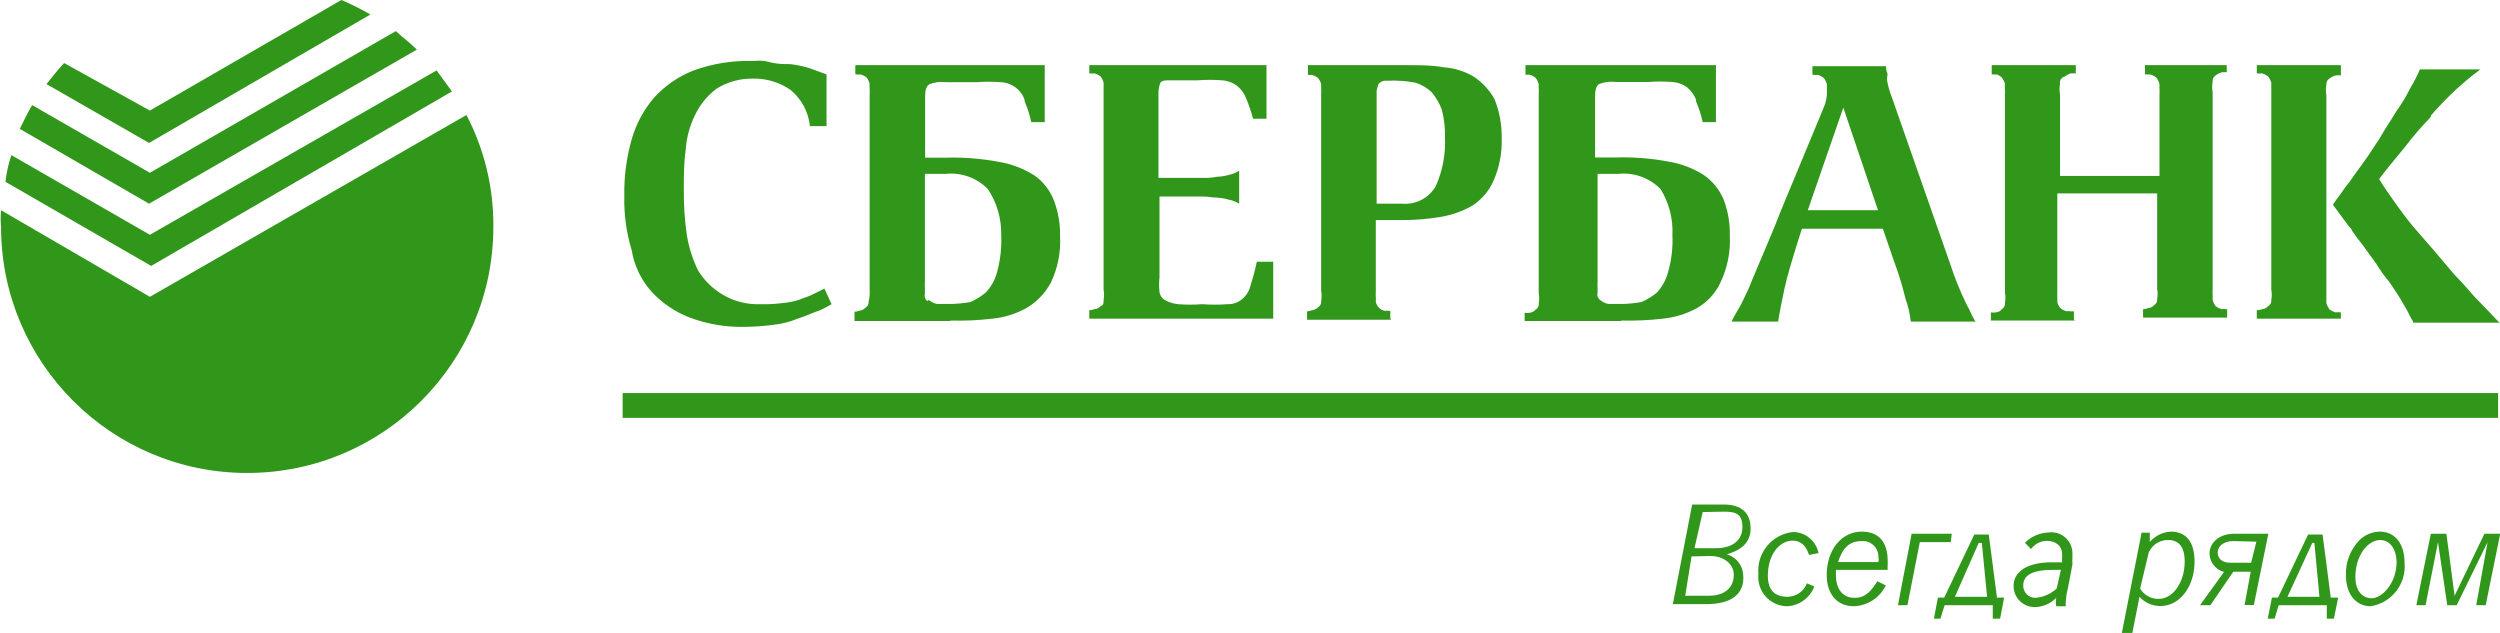
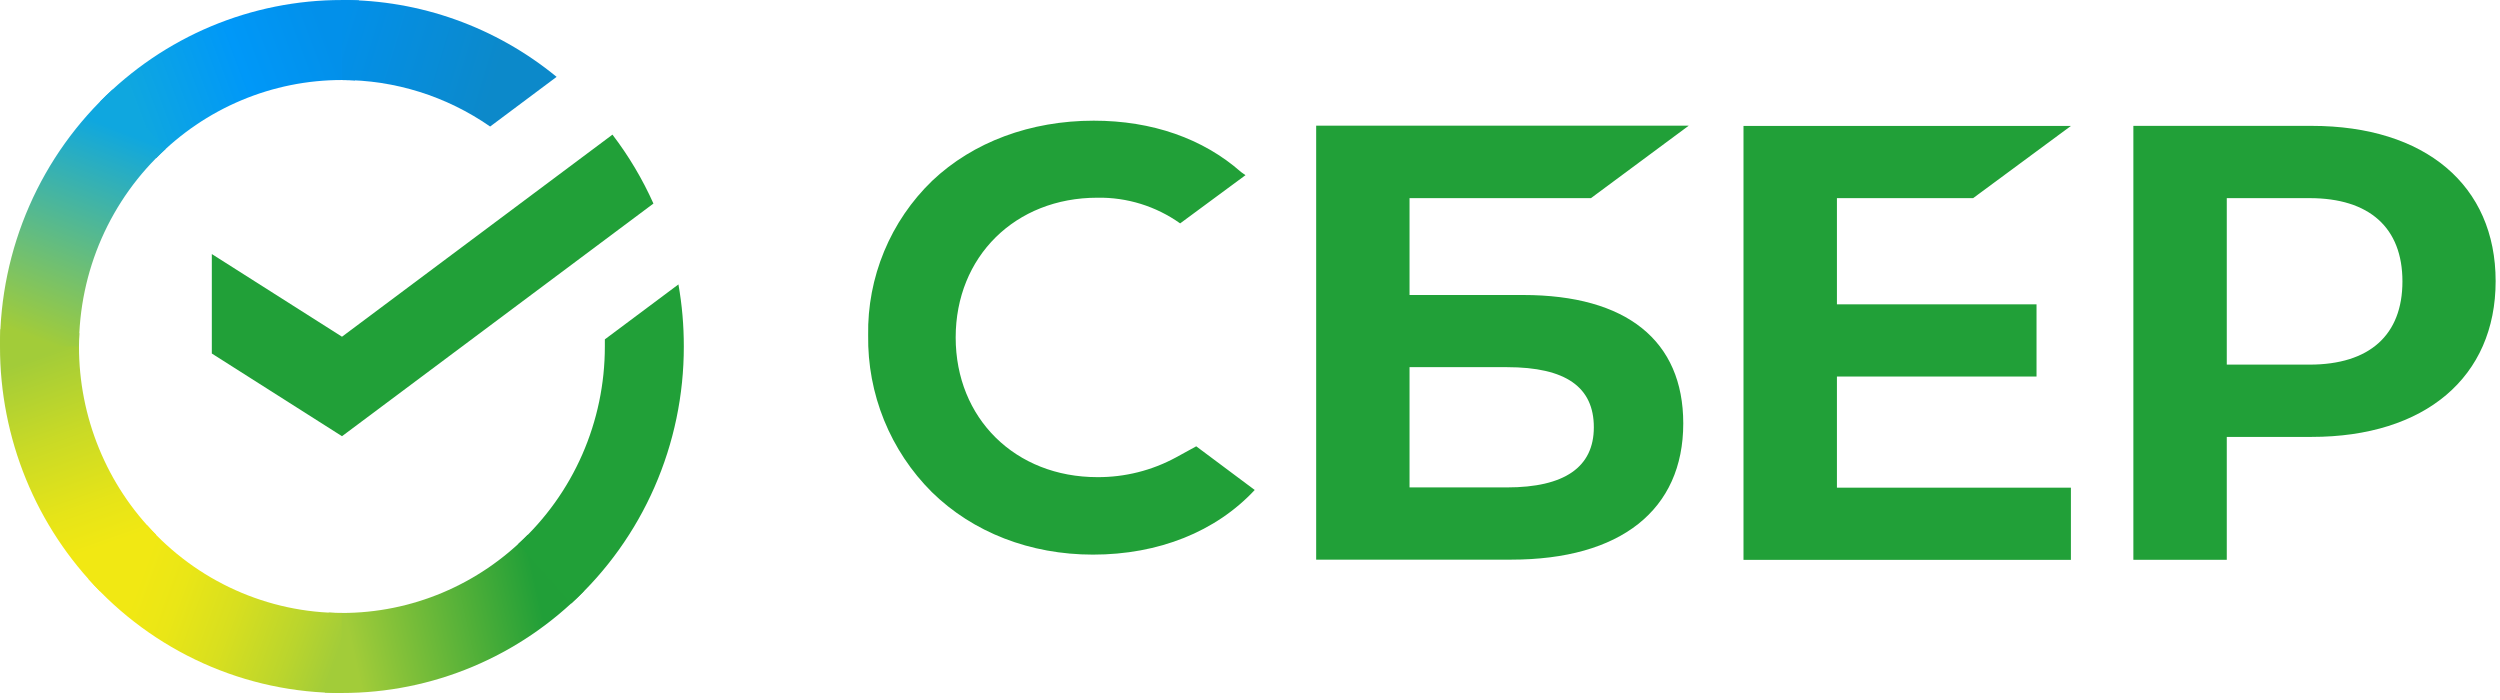
- <svg xmlns="http://www.w3.org/2000/svg" viewBox="0 0 118.93 30.11">
+ <svg xmlns="http://www.w3.org/2000/svg" width="118" height="33" viewBox="0 0 118 33" fill="none">
+   <path d="M28.908 6.355C29.675 7.359 30.324 8.451 30.842 9.607L16.142 20.589L9.998 16.686V11.991L16.142 15.893L28.908 6.355Z" fill="#21A038" />
+   <path d="M3.728 16.355C3.728 16.144 3.733 15.934 3.743 15.726L0.02 15.541C0.008 15.811 4.49931e-06 16.084 4.49931e-06 16.358C-0.002 18.506 0.415 20.632 1.226 22.615C2.037 24.599 3.227 26.401 4.727 27.917L7.368 25.242C6.213 24.077 5.297 22.692 4.673 21.166C4.048 19.641 3.727 18.006 3.728 16.355Z" fill="url(#paint0_linear)" />
+   <path d="M16.139 3.777C16.346 3.777 16.553 3.785 16.758 3.795L16.944 0.021C16.677 0.008 16.409 0.001 16.139 0.001C14.019 -0.001 11.92 0.421 9.961 1.242C8.003 2.064 6.224 3.27 4.727 4.791L7.368 7.467C8.518 6.297 9.884 5.368 11.39 4.735C12.895 4.102 14.509 3.776 16.139 3.777Z" fill="url(#paint1_linear)" />
+   <path d="M16.139 28.932C15.931 28.932 15.724 28.932 15.518 28.915L15.331 32.688C15.599 32.702 15.868 32.709 16.139 32.709C18.257 32.711 20.355 32.289 22.313 31.467C24.27 30.645 26.048 29.439 27.544 27.918L24.908 25.243C23.758 26.413 22.391 27.341 20.886 27.974C19.381 28.607 17.768 28.933 16.139 28.932Z" fill="url(#paint2_linear)" />
+   <path d="M23.134 5.972L26.272 3.628C23.404 1.275 19.824 -0.007 16.134 2.50536e-05V3.777C18.632 3.774 21.073 4.539 23.134 5.972Z" fill="url(#paint3_linear)" />
+   <path d="M32.276 16.355C32.278 15.372 32.193 14.391 32.022 13.424L28.549 16.018C28.549 16.13 28.549 16.242 28.549 16.355C28.55 18.112 28.186 19.85 27.482 21.456C26.778 23.061 25.748 24.499 24.461 25.676L26.966 28.482C28.64 26.951 29.978 25.08 30.893 22.99C31.808 20.901 32.279 18.64 32.276 16.355Z" fill="#21A038" />
+   <path d="M16.139 28.932C14.405 28.932 12.69 28.564 11.105 27.85C9.52 27.137 8.101 26.093 6.94 24.789L4.172 27.326C5.683 29.023 7.529 30.379 9.591 31.307C11.652 32.234 13.883 32.712 16.139 32.709V28.932Z" fill="url(#paint4_linear)" />
+   <path d="M7.816 7.033L5.312 4.227C3.638 5.758 2.299 7.629 1.384 9.718C0.469 11.807 -0.002 14.068 9.92661e-06 16.354H3.728C3.728 14.597 4.091 12.859 4.795 11.253C5.5 9.648 6.529 8.21 7.816 7.033Z" fill="url(#paint5_linear)" />
+   <path d="M93.13 9.353L97.747 5.944H82.293V26.427H97.747V23.018H86.703V17.772H96.124V14.363H86.703V9.353H93.13Z" fill="#21A038" />
+   <path d="M71.895 13.924H66.53V9.352H75.093L79.707 5.933H62.123V26.415H71.328C76.488 26.415 79.45 24.072 79.45 19.985C79.45 16.075 76.767 13.924 71.895 13.924ZM71.129 23.006H66.53V17.33H71.129C73.92 17.33 75.229 18.281 75.229 20.168C75.229 22.055 73.837 23.006 71.129 23.006Z" fill="#21A038" />
+   <path d="M109.107 5.941H100.695V26.424H105.104V20.622H109.107C114.474 20.622 117.794 17.792 117.794 13.27C117.794 8.749 114.474 5.941 109.107 5.941ZM109.014 17.21H105.104V9.352H109.014C111.837 9.352 113.395 10.749 113.395 13.283C113.395 15.817 111.837 17.21 109.014 17.21Z" fill="#21A038" />
+   <path d="M55.506 21.59C54.367 22.208 53.091 22.528 51.796 22.521C47.92 22.521 45.108 19.748 45.108 15.929C45.108 12.111 47.92 9.332 51.796 9.332C53.194 9.308 54.563 9.733 55.703 10.544L58.787 8.268L58.578 8.12C56.779 6.535 54.376 5.696 51.624 5.696C48.639 5.696 45.933 6.702 44.001 8.532C43.024 9.474 42.251 10.609 41.731 11.864C41.211 13.119 40.954 14.467 40.977 15.826C40.957 17.199 41.212 18.562 41.728 19.833C42.245 21.105 43.012 22.259 43.983 23.227C45.924 25.13 48.624 26.178 51.588 26.178C54.684 26.178 57.39 25.096 59.223 23.127L56.462 21.066L55.506 21.59Z" fill="#21A038" />
  <defs>
-     <style>.cls-1{fill:#31971b;}</style>
+     <linearGradient id="paint0_linear" x1="5.481" y1="27.446" x2="1.31" y2="15.548" gradientUnits="userSpaceOnUse">
+       <stop offset="0.14" stop-color="#F1E813" />
+       <stop offset="0.3" stop-color="#E6E418" />
+       <stop offset="0.58" stop-color="#C9DA26" />
+       <stop offset="0.89" stop-color="#A2CC39" />
+     </linearGradient>
+     <linearGradient id="paint1_linear" x1="5.791" y1="5.459" x2="16.318" y2="1.5" gradientUnits="userSpaceOnUse">
+       <stop offset="0.06" stop-color="#0FA7DF" />
+       <stop offset="0.54" stop-color="#0098F8" />
+       <stop offset="0.92" stop-color="#0290EA" />
+     </linearGradient>
+     <linearGradient id="paint2_linear" x1="15.085" y1="30.429" x2="26.965" y2="27.781" gradientUnits="userSpaceOnUse">
+       <stop offset="0.12" stop-color="#A2CC39" />
+       <stop offset="0.28" stop-color="#86C239" />
+       <stop offset="0.87" stop-color="#219F38" />
+     </linearGradient>
+     <linearGradient id="paint3_linear" x1="15.358" y1="1.265" x2="25.524" y2="4.361" gradientUnits="userSpaceOnUse">
+       <stop offset="0.06" stop-color="#0290EA" />
+       <stop offset="0.79" stop-color="#0C89CA" />
+     </linearGradient>
+     <linearGradient id="paint4_linear" x1="5.107" y1="26.867" x2="16.183" y2="30.951" gradientUnits="userSpaceOnUse">
+       <stop offset="0.13" stop-color="#F1E813" />
+       <stop offset="0.3" stop-color="#EAE616" />
+       <stop offset="0.53" stop-color="#D8DF1F" />
+       <stop offset="0.8" stop-color="#BAD52D" />
+       <stop offset="0.98" stop-color="#A2CC39" />
+     </linearGradient>
+     <linearGradient id="paint5_linear" x1="1.389" y1="16.811" x2="5.925" y2="5.169" gradientUnits="userSpaceOnUse">
+       <stop offset="0.07" stop-color="#A2CC39" />
+       <stop offset="0.26" stop-color="#81C45E" />
+       <stop offset="0.92" stop-color="#0FA7DF" />
+     </linearGradient>
  </defs>
-   <g id="Слой_2" data-name="Слой 2">
-     <g id="Слой_1-2" data-name="Слой 1">
-       <path class="cls-1" d="M31,13.88a4.81,4.81,0,0,0,1.82,1.23,7,7,0,0,0,2.61.44,11.31,11.31,0,0,0,1.38-.1,4,4,0,0,0,1.13-.29c.34-.1.64-.25.93-.35s.5-.24.69-.34l-.34-.74-.59.29c-.2.1-.4.15-.64.25a3.69,3.69,0,0,1-.79.15,6.45,6.45,0,0,1-1,.05A3.27,3.27,0,0,1,34.35,14a3.42,3.42,0,0,1-1.14-1.13,6,6,0,0,1-.54-1.72A14.3,14.3,0,0,1,32.53,9c0-.59,0-1.23.09-1.87a4.42,4.42,0,0,1,.45-1.67,3.43,3.43,0,0,1,1-1.23,3.17,3.17,0,0,1,1.77-.49,3,3,0,0,1,1.77.54A2.57,2.57,0,0,1,38.53,6h.79V3.54l-.79-.29a5.08,5.08,0,0,0-.94-.2c-.34,0-.64,0-1-.1S36,2.9,35.77,2.9A7.58,7.58,0,0,0,33,3.35a5,5,0,0,0-1.87,1.28,5.26,5.26,0,0,0-1.08,2,9.18,9.18,0,0,0-.35,2.71,8.17,8.17,0,0,0,.35,2.56A3.9,3.9,0,0,0,31,13.88Z" />
-       <path class="cls-1" d="M66.48,3.84a1.58,1.58,0,0,0-.34,0l-.2,0a.39.39,0,0,0-.3.1.22.22,0,0,0-.1.19.63.63,0,0,0-.05.3V9.69h1.24a1.67,1.67,0,0,0,1.57-.83,5.13,5.13,0,0,0,.44-2.36,4.58,4.58,0,0,0-.15-1.28,2.66,2.66,0,0,0-.49-.84,2,2,0,0,0-.74-.44h0A4.91,4.91,0,0,0,66.48,3.84Zm-.3,11.37h-4v-.4h0a.6.6,0,0,0,.23-.05.46.46,0,0,0,.29-.14.3.3,0,0,0,.15-.3,1.36,1.36,0,0,0,0-.49V4.48a2,2,0,0,0,0-.28v0a1.37,1.37,0,0,1,0-.19.74.74,0,0,0-.15-.3.81.81,0,0,0-.3-.15.54.54,0,0,1-.18,0h0l0,0V3.1H67c.56,0,1.13,0,1.67.1a3.26,3.26,0,0,1,1.43.44,3.06,3.06,0,0,1,1,1.08,4.86,4.86,0,0,1,.34,1.88,4.67,4.67,0,0,1-.39,2,2.74,2.74,0,0,1-1,1.18,4.61,4.61,0,0,1-1.52.54,10.9,10.9,0,0,1-1.82.15H65.45v3.4a2.16,2.16,0,0,0,0,.28h0a1.36,1.36,0,0,1,0,.2.53.53,0,0,0,.45.44.34.34,0,0,1,.18,0h.06v.35Zm9.94-.94a.89.89,0,0,0,.39.19h0l.31,0h.06l.32,0a6.24,6.24,0,0,0,.88-.09h0a2.93,2.93,0,0,0,.74-.45,2.29,2.29,0,0,0,.54-1,5.37,5.37,0,0,0,.2-1.72A3.84,3.84,0,0,0,79,9a2.45,2.45,0,0,0-2-.73h-1v5.12a3.25,3.25,0,0,0,0,.33v0h0v0a1.91,1.91,0,0,1,0,.2.4.4,0,0,0,0,.19.64.64,0,0,0,.11.16Zm1,1H72.53v-.39h0a.6.6,0,0,0,.23,0,.42.42,0,0,0,.29-.15.28.28,0,0,0,.15-.29,1.36,1.36,0,0,0,0-.49V4.48a1.12,1.12,0,0,0,0-.27h0a1.49,1.49,0,0,1,0-.21.81.81,0,0,0-.15-.3.84.84,0,0,0-.29-.15.68.68,0,0,1-.19,0h0l0,0V3.1h9.06V5.81H81a5.34,5.34,0,0,0-.32-1l0-.08a1.46,1.46,0,0,0-.44-.59,1.33,1.33,0,0,0-.69-.24,7.48,7.48,0,0,0-1.13,0H76.86a1.57,1.57,0,0,0-.79.1c-.13.09-.19.26-.19.59v2.9h1a11.76,11.76,0,0,1,2.51.2,4.48,4.48,0,0,1,1.67.64A2.69,2.69,0,0,1,82,9.5a4.53,4.53,0,0,1,.29,1.72,4.59,4.59,0,0,1-.44,2.21,2.68,2.68,0,0,1-1.13,1.23,4.25,4.25,0,0,1-1.62.5A14.44,14.44,0,0,1,77.11,15.25Z" />
-       <path class="cls-1" d="M60.57,12.45h-.78a11.06,11.06,0,0,1-.3,1.13,1.17,1.17,0,0,1-.39.64,1,1,0,0,1-.69.25,8.29,8.29,0,0,1-1.23,0,6.81,6.81,0,0,1-1.13,0,1.55,1.55,0,0,1-.64-.2.51.51,0,0,1-.25-.39,2.82,2.82,0,0,1,0-.69V9.35h2.12c.19,0,.39.05.59.05a2.43,2.43,0,0,1,.59.1,1.43,1.43,0,0,1,.49.19V8.12a1.44,1.44,0,0,1-.49.2,2.34,2.34,0,0,1-.59.09,2.39,2.39,0,0,1-.59.05H55.11v-4a1.28,1.28,0,0,1,.1-.54c.1-.1.25-.1.49-.1H57a7.48,7.48,0,0,1,1.13,0,1.33,1.33,0,0,1,.69.24,1.39,1.39,0,0,1,.45.59,7.46,7.46,0,0,1,.34,1h.64V3.1H51.82v.39a.8.8,0,0,0,.24,0,.81.81,0,0,1,.3.15.69.69,0,0,1,.14.3c0,.14,0,.29,0,.49v9.35a1.36,1.36,0,0,1,0,.49c0,.15,0,.25-.14.29a.43.43,0,0,1-.3.15.66.66,0,0,1-.24.05v.4h8.75Z" />
-       <path class="cls-1" d="M44.19,14.27h0a.84.84,0,0,0,.39.19h0l.35,0,.34,0a6.54,6.54,0,0,0,.89-.09,3.06,3.06,0,0,0,.73-.45,2.2,2.2,0,0,0,.55-1,5.73,5.73,0,0,0,.19-1.72A3.84,3.84,0,0,0,47,9a2.45,2.45,0,0,0-2-.73H44v5.12a3.48,3.48,0,0,0,0,.36c0,.09,0,.16,0,.22a.38.38,0,0,0,0,.19.36.36,0,0,0,.11.16Zm1,1H40.65v-.44h0a.57.57,0,0,0,.23-.05.43.43,0,0,0,.3-.15.29.29,0,0,0,.14-.29,1.48,1.48,0,0,0,.05-.49V4.48a2.16,2.16,0,0,0,0-.28.88.88,0,0,1,0-.21.84.84,0,0,0-.14-.3.81.81,0,0,0-.3-.15.68.68,0,0,1-.19,0l-.05,0V3.1H49.7V5.81h-.64a5.48,5.48,0,0,0-.32-1l0-.07a1.25,1.25,0,0,0-1.13-.83,7.41,7.41,0,0,0-1.13,0H45a1.57,1.57,0,0,0-.79.1c-.14.09-.2.26-.2.59v2.9h1a11.76,11.76,0,0,1,2.51.2,4.54,4.54,0,0,1,1.68.64,2.59,2.59,0,0,1,.93,1.18,4.52,4.52,0,0,1,.3,1.72A4.58,4.58,0,0,1,50,13.43a3.1,3.1,0,0,1-1.18,1.23,4.19,4.19,0,0,1-1.62.5A13.72,13.72,0,0,1,45.22,15.25Z" />
-       <path class="cls-1" d="M118.93,15.35h0l-4.13,0c0-.07-.07-.15-.11-.23a6.8,6.8,0,0,0-.38-.7c-.18-.32-.37-.6-.64-1a6.88,6.88,0,0,1-.62-.86l0,0c-.1-.15-.21-.3-.32-.44l-.32-.45c-.19-.23-.36-.46-.53-.71,0-.07-.1-.15-.16-.22l-.74-1c.1-.16.23-.33.37-.52l.22-.31a6.24,6.24,0,0,0,.44-.6l.35-.48c.22-.3.42-.59.62-.91l.22-.33c.18-.32.38-.64.58-.94l.2-.33a7.4,7.4,0,0,0,.57-.91l.12-.23a7.29,7.29,0,0,0,.45-.88H118a12.85,12.85,0,0,0-1.13.93,15,15,0,0,0-1.23,1.27l0,.06a15.87,15.87,0,0,0-1.23,1.43l-.45.55c-.21.25-.41.49-.59.73l-.19.25c.24.39.51.78.79,1.17s.54.74.83,1.09l.94,1.08,1,1.18c.22.22.51.54.84.92l.14.16.64.66c.21.22.42.45.64.67Zm-.09,4.53H29.62V18.7h89.22v1.18Z" />
-       <path class="cls-1" d="M111.36,14.86a1,1,0,0,0-.25,0,.81.81,0,0,1-.3-.15,1,1,0,0,1-.14-.29c0-.15,0-.3,0-.49V4.53a1.31,1.31,0,0,1,0-.49.31.31,0,0,1,.14-.3.81.81,0,0,1,.3-.15.67.67,0,0,1,.25,0V3.1h-4v.39a1,1,0,0,0,.25,0,.84.84,0,0,1,.29.15.81.81,0,0,1,.15.3c0,.14,0,.29,0,.49v9.35a1.36,1.36,0,0,1,0,.49.28.28,0,0,1-.15.29.42.42,0,0,1-.29.15.67.67,0,0,1-.25.05v.4h4v-.35Z" />
-       <path class="cls-1" d="M87.69,5.12,86,10h3.34ZM94,15.3h-3.1a4.63,4.63,0,0,0-.25-1.08,14.79,14.79,0,0,0-.54-1.77l-.54-1.57H85.72c-.45,1.41-.71,2.28-.84,2.9s-.24,1.17-.29,1.52H82.37l0,0c.09-.18.19-.37.33-.6s.19-.35.3-.58l.19-.4c.09-.24.22-.53.36-.87l.28-.66c.06-.15.13-.32.21-.5.22-.52.47-1.11.72-1.76l2-4.82a1.79,1.79,0,0,0,.15-.79V4a.84.84,0,0,0-.15-.29.75.75,0,0,0-.29-.15.61.61,0,0,1-.19,0l-.06,0V3.15h3.5c0,.08,0,.18.05.29s0,.19,0,.3l0,.07a3.85,3.85,0,0,0,.23.82l2.8,8a14.35,14.35,0,0,0,.69,1.72c.07.14.13.27.2.39a4.59,4.59,0,0,0,.3.59Z" />
-       <path class="cls-1" d="M7.19,12.65h0l-6.93-4A6.1,6.1,0,0,1,.54,7.38l6.59,3.79L20.77,3.35l.73,1L7.19,12.65Zm91.52,2.6h-4v-.39h0a.57.57,0,0,0,.23,0,.38.38,0,0,0,.29-.15.3.3,0,0,0,.15-.29,1.48,1.48,0,0,0,0-.49V4.48a2.16,2.16,0,0,0,0-.28.88.88,0,0,1,0-.21.81.81,0,0,0-.15-.3A.68.68,0,0,0,95,3.54a.68.68,0,0,1-.19,0l-.06,0V3.1h4v.39h0l-.23,0a.84.84,0,0,0-.29.15A.3.3,0,0,0,98,4a1.31,1.31,0,0,0,0,.49V8.37h4.73V4.48a2,2,0,0,0,0-.28,1.83,1.83,0,0,1,0-.21.81.81,0,0,0-.15-.3.81.81,0,0,0-.3-.15.59.59,0,0,1-.18,0l-.06,0V3.1h3.89v.34h0a.66.66,0,0,0-.23,0,.81.81,0,0,0-.3.15.31.31,0,0,0-.14.3,1.33,1.33,0,0,0,0,.49v9.4a2.46,2.46,0,0,0,0,.28,1.52,1.52,0,0,1,0,.21.85.85,0,0,0,.14.29.81.81,0,0,0,.3.15.41.41,0,0,1,.19,0h.06v.4h-4v-.4h0a.6.6,0,0,0,.23-.05.42.42,0,0,0,.29-.14.3.3,0,0,0,.15-.3,1.36,1.36,0,0,0,0-.49V9.2H97.87v4.68a2.4,2.4,0,0,0,0,.28,1.49,1.49,0,0,1,0,.21.68.68,0,0,0,.15.29.81.81,0,0,0,.3.15.37.37,0,0,1,.18,0h.16v.39Z" />
-       <path class="cls-1" d="M7.13,14.12.05,10a4.14,4.14,0,0,0,0,.79,11.71,11.71,0,0,0,23.42,0,11.3,11.3,0,0,0-1.28-5.32Z" />
-       <path class="cls-1" d="M19.83,2.36c-.34-.34-.69-.59-1-.88L7.13,8.22,1.53,5c-.2.34-.4.74-.59,1.13L7.09,9.69,19.83,2.36Z" />
-       <path class="cls-1" d="M17.62.69A12.68,12.68,0,0,0,16.24,0L7.13,5.26,3.05,3c-.29.3-.54.64-.84,1l4.88,2.8Z" />
-       <path class="cls-1" d="M81,24.36l-.39,1.72h1c.8,0,1.28-.37,1.28-1s-.3-.74-.89-.74Zm-.53,2.11-.3,1.87h1.13c.73,0,1.18-.37,1.18-1,0-.44-.39-.89-1.13-.89Zm.73,2.27H79.58L80.5,24H82c.84,0,1.28.4,1.28,1.14,0,.59-.34,1-1.13,1.23a1.08,1.08,0,0,1,.78,1C83,28.26,82.35,28.74,81.19,28.74Z" />
-       <path class="cls-1" d="M86.31,27.9a1.45,1.45,0,0,1-1.33.94,1.39,1.39,0,0,1-1.33-1.53,1.85,1.85,0,0,1,1.63-2,1.24,1.24,0,0,1,1.23,1l-.45.09c-.14-.44-.39-.68-.78-.68-.64,0-1.18.68-1.18,1.67,0,.69.34,1,.93,1a1,1,0,0,0,.93-.64l.35.15Z" />
-       <path class="cls-1" d="M88.57,25.74c-.57,0-.91.3-1.13,1h1.92v-.05a.16.16,0,0,0,0-.15s0,0,0-.05A.74.74,0,0,0,88.57,25.74Zm-.39,3.1c-.78,0-1.28-.58-1.28-1.48,0-1.2.7-2.07,1.67-2.07.8,0,1.23.49,1.23,1.38a1.64,1.64,0,0,1,0,.22,1.66,1.66,0,0,0,0,.22H87.34v.25c0,.68.33,1.08.89,1.08s.82-.39,1.08-.79l.4.2A1.75,1.75,0,0,1,88.18,28.84Z" />
-       <polygon class="cls-1" points="90.94 25.39 92.85 25.39 92.8 25.79 91.33 25.79 90.74 28.79 90.29 28.79 90.94 25.39" />
-       <path class="cls-1" d="M106.24,25.74c-.48,0-.74.27-.74.54s.19.49.59.49h1l.25-1Zm-1.08,3.05h-.5l1.14-1.58a.93.93,0,0,1-.69-.88c0-.46.41-.94,1.18-.94h1.62l-.69,3.39h-.44l.29-1.58h-.83l-1.08,1.58Zm8.07-3.1c-.57,0-1.18.71-1.18,1.77,0,.6.3,1,.78,1s1.18-.71,1.18-1.72C114,26.11,113.69,25.69,113.23,25.69Zm-.45,3.15c-.71,0-1.18-.58-1.18-1.48a2.29,2.29,0,0,1,.61-1.63,1.42,1.42,0,0,1,1-.44c.72,0,1.18.57,1.18,1.48A1.92,1.92,0,0,1,112.78,28.84Zm-15.1-1.73c-1,0-1.43.25-1.43.74a.57.57,0,0,0,.59.59,1.71,1.71,0,0,0,1-.44l.2-.89Zm-.89,1.77a1,1,0,0,1-1-1c0-.71.68-1.13,1.82-1.13h.49a1,1,0,0,1,0-.24h0a1,1,0,0,0,0-.15c0-.38-.29-.63-.74-.63a.94.94,0,0,0-.74.39l-.29-.3a1.69,1.69,0,0,1,1.13-.49,1,1,0,0,1,1.13,1s0,.08,0,.14h0a3.89,3.89,0,0,0,0,.39L98.37,28a3,3,0,0,0-.1.84h-.45a1,1,0,0,1,0-.4A1.45,1.45,0,0,1,96.79,28.88Zm-2.66-3.05L93,28.39h1.53l-.25-2.56Zm-1.82,3.6H92l.19-1h.3l1.43-3h.69l.39,3h.34l-.19,1h-.35l0-.64H92.51l-.2.64ZM110,25.83l-1.18,2.56h1.52l-.24-2.56Zm-1.77,3.6h-.35l.2-1h.29l1.43-3h.69l.39,3h.35l-.2,1h-.34l0-.64H108.4l-.19.64Zm-5.07-3.74a1,1,0,0,0-.94.59L101.81,28a1,1,0,0,0,.89.49c.67,0,1.23-.79,1.23-1.77C103.93,26,103.64,25.69,103.14,25.69Zm-1.77,4.42h-.45l.94-4.77h.39l0,.44a1.43,1.43,0,0,1,1-.49c.74,0,1.13.5,1.13,1.43,0,1.19-.71,2.11-1.62,2.11a1.32,1.32,0,0,1-1-.44l-.34,1.72Z" />
-       <polygon class="cls-1" points="118.34 25.79 116.87 28.79 116.42 28.79 115.98 25.79 115.39 28.79 114.95 28.79 115.64 25.39 116.38 25.39 116.77 28.34 118.19 25.39 118.94 25.39 118.25 28.79 117.8 28.79 118.34 25.79" />
-     </g>
-   </g>
</svg>
